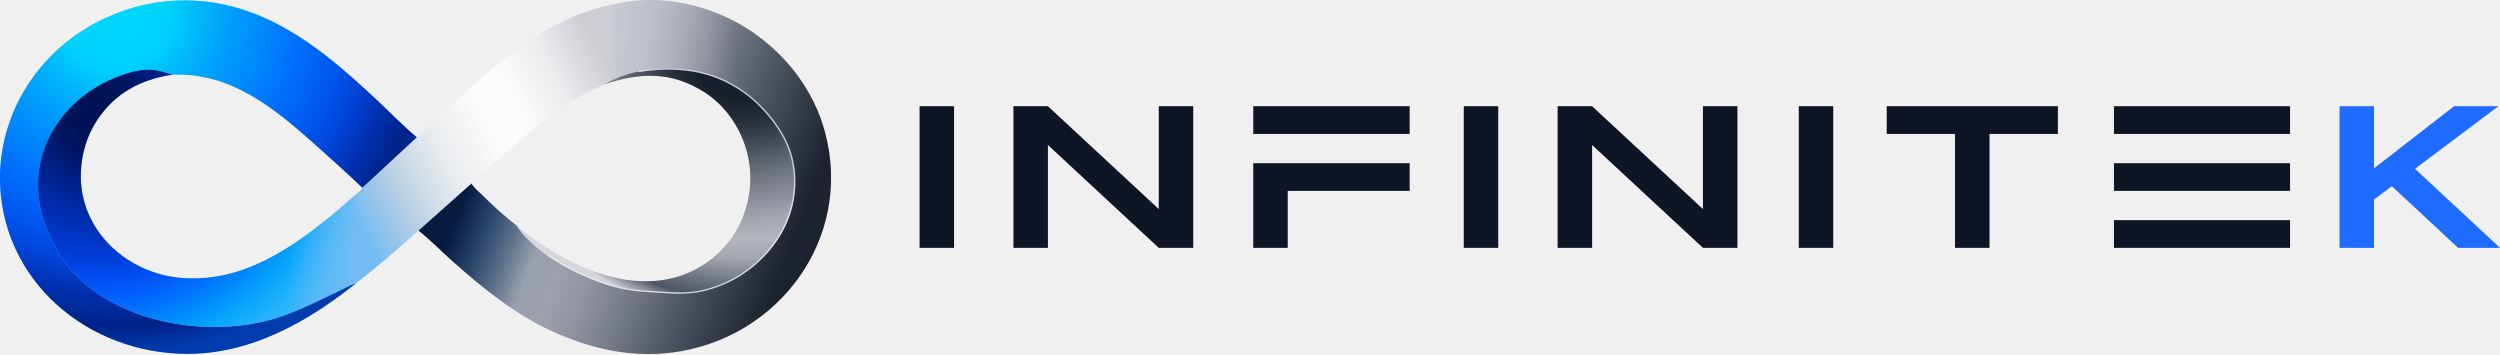
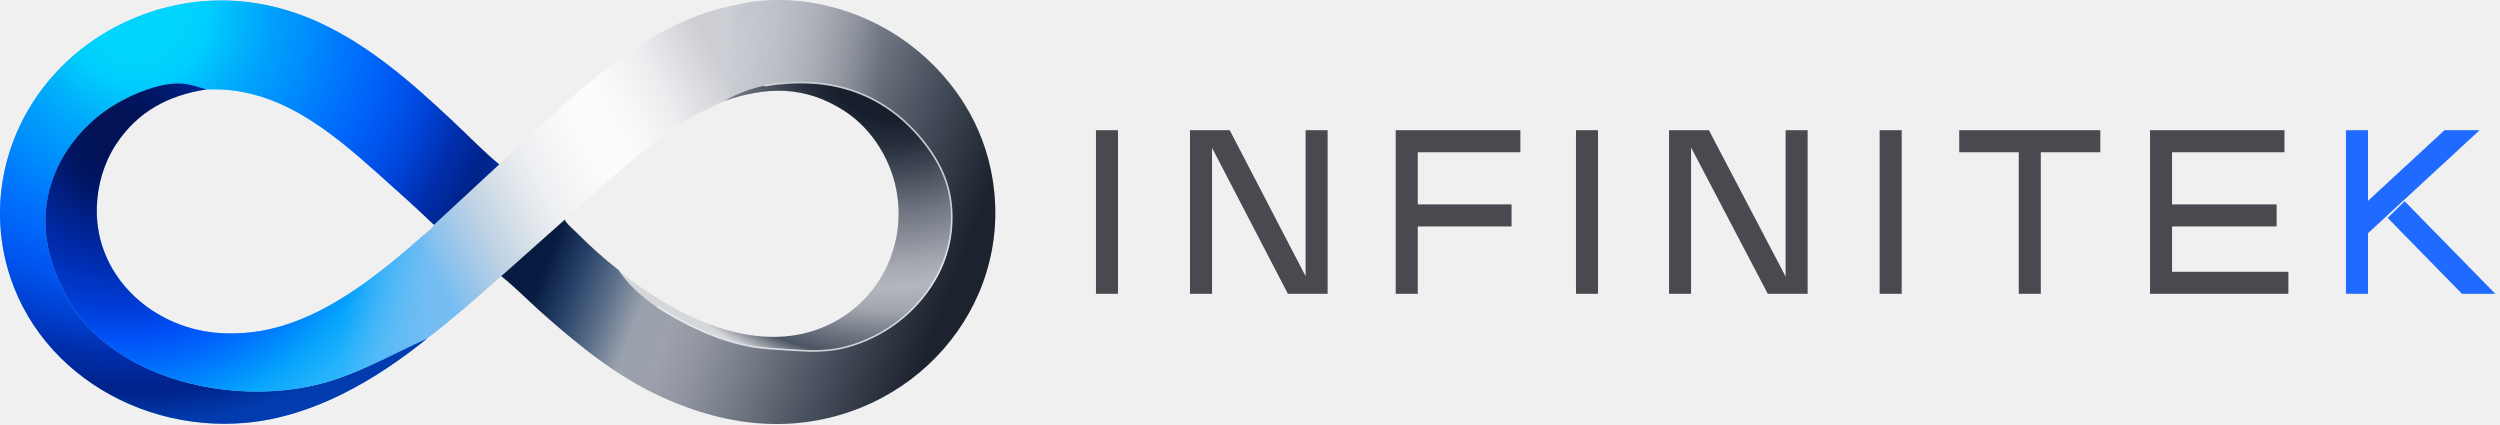
- <svg xmlns="http://www.w3.org/2000/svg" viewBox="0 0 1412.16 200" width="1412.16" height="200" role="img" aria-label="Infinitek">
+ <svg xmlns="http://www.w3.org/2000/svg" viewBox="0 0 1179.13 200" width="1179.13" height="200" role="img" aria-label="Infinitek">
  <defs>
    <linearGradient id="aG" gradientUnits="userSpaceOnUse" x1="346.09" y1="43.12" x2="199.06" y2="118.03">
      <stop offset="0" stop-color="#ccced4" />
      <stop offset="0.09" stop-color="#dcdde1" />
      <stop offset="0.18" stop-color="#ebecee" />
      <stop offset="0.27" stop-color="#f6f6f7" />
      <stop offset="0.36" stop-color="#fcfcfc" />
      <stop offset="0.45" stop-color="#fbfbfb" />
      <stop offset="0.55" stop-color="#f4f4f6" />
      <stop offset="0.64" stop-color="#e9ecef" />
      <stop offset="0.73" stop-color="#d5dfe7" />
      <stop offset="0.82" stop-color="#bcd1e5" />
      <stop offset="0.91" stop-color="#9bc6e9" />
      <stop offset="1" stop-color="#74bdf2" />
    </linearGradient>
    <radialGradient id="aF1" gradientUnits="userSpaceOnUse" cx="64.8" cy="6.36" r="193.19">
      <stop offset="0.08" stop-color="#00d6fd" />
      <stop offset="0.17" stop-color="#00cffd" />
      <stop offset="0.25" stop-color="#01b6fb" />
      <stop offset="0.33" stop-color="#00a0fc" />
      <stop offset="0.42" stop-color="#008dfc" />
      <stop offset="0.5" stop-color="#0079fc" />
      <stop offset="0.58" stop-color="#0067fb" />
      <stop offset="0.67" stop-color="#0054ee" />
      <stop offset="0.75" stop-color="#0042d4" />
      <stop offset="0.83" stop-color="#002fad" />
      <stop offset="0.92" stop-color="#002288" />
      <stop offset="1" stop-color="#013bae" />
    </radialGradient>
    <radialGradient id="aLW" gradientUnits="userSpaceOnUse" cx="56.54" cy="65.19" r="160.09">
      <stop offset="0.08" stop-color="#011256" />
      <stop offset="0.16" stop-color="#001664" />
      <stop offset="0.24" stop-color="#001f82" />
      <stop offset="0.33" stop-color="#0028a1" />
      <stop offset="0.41" stop-color="#0031bb" />
      <stop offset="0.5" stop-color="#003dd6" />
      <stop offset="0.58" stop-color="#004ef4" />
      <stop offset="0.66" stop-color="#0066fc" />
      <stop offset="0.75" stop-color="#0087fd" />
      <stop offset="0.83" stop-color="#05a4fd" />
      <stop offset="0.92" stop-color="#24b2fb" />
      <stop offset="1" stop-color="#3cb7fb" />
    </radialGradient>
    <linearGradient id="aRL" gradientUnits="userSpaceOnUse" x1="262.84" y1="108.69" x2="434.35" y2="174.53">
      <stop offset="0" stop-color="#071a3f" />
      <stop offset="0.09" stop-color="#264168" />
      <stop offset="0.18" stop-color="#5a6e88" />
      <stop offset="0.27" stop-color="#9aa1ad" />
      <stop offset="0.36" stop-color="#9ca1ab" />
      <stop offset="0.45" stop-color="#90959f" />
      <stop offset="0.55" stop-color="#7c828d" />
      <stop offset="0.64" stop-color="#676e7a" />
      <stop offset="0.73" stop-color="#515966" />
      <stop offset="0.82" stop-color="#3d4652" />
      <stop offset="0.91" stop-color="#2c3440" />
      <stop offset="1" stop-color="#1c222e" />
    </linearGradient>
    <radialGradient id="aRW" gradientUnits="userSpaceOnUse" cx="420.7" cy="25.33" r="155">
      <stop offset="0.2" stop-color="#181f2c" />
      <stop offset="0.28" stop-color="#272f3c" />
      <stop offset="0.35" stop-color="#3e4653" />
      <stop offset="0.42" stop-color="#585f6b" />
      <stop offset="0.49" stop-color="#727883" />
      <stop offset="0.57" stop-color="#8b909a" />
      <stop offset="0.64" stop-color="#a4a7b0" />
      <stop offset="0.71" stop-color="#b4b6bd" />
      <stop offset="0.78" stop-color="#a2a6ae" />
      <stop offset="0.86" stop-color="#717884" />
      <stop offset="0.93" stop-color="#4c5563" />
      <stop offset="1" stop-color="#d6d7da" />
    </radialGradient>
    <linearGradient id="amLWg" gradientUnits="userSpaceOnUse" x1="203.04" y1="132.88" x2="164.21" y2="130.54">
      <stop offset="0" stop-color="#000" />
      <stop offset="1" stop-color="#fff" />
    </linearGradient>
    <mask id="amLW" maskUnits="userSpaceOnUse" x="-28.06" y="-30.1" width="534.83" height="267.41">
      <rect x="-28.06" y="-30.1" width="534.83" height="267.41" fill="url(#amLWg)" />
    </mask>
    <linearGradient id="amRLg" gradientUnits="userSpaceOnUse" x1="342.44" y1="25.38" x2="415.3" y2="28.51">
      <stop offset="0" stop-color="#000" />
      <stop offset="1" stop-color="#fff" />
    </linearGradient>
    <mask id="amRL" maskUnits="userSpaceOnUse" x="-28.06" y="-30.1" width="534.83" height="267.41">
      <rect x="-28.06" y="-30.1" width="534.83" height="267.41" fill="url(#amRLg)" />
      <rect x="-28.06" y="59.85" width="534.83" height="177.47" fill="#fff" />
    </mask>
  </defs>
  <path fill="url(#aG)" fill-rule="evenodd" d="M235.46,77.55C227.79,71.17 220.76,63.86 213.46,57.02C194.31,39.09 174.46,21.53 150.38,10.53C120.81,-2.99 88.72,-3.35 59.16,10.37C38.75,19.85 21.78,35.6 11.25,55.54C2.47,72.17 -1.43,91.32 0.47,110.06C6.29,167.61 60.51,204.61 116.25,199.39C147.96,196.42 177.07,179.32 201.42,159.72C213.57,150.47 224.98,140.32 236.43,130.24C242.95,135.43 248.89,141.56 255.15,147.14C272.4,162.52 291.06,177.72 312.26,187.32C333.47,196.94 356.05,202.12 379.41,199.18C439.93,191.55 482.13,134.47 465.98,74.51C459.77,51.47 444.72,31.59 425.13,18.19C406.03,5.11 381.85,-1.72 358.72,0.37C353.55,0.83 348.46,2 343.4,3.08C305.86,11.66 277.1,38.87 249.68,64.22C244.91,68.62 240.3,73.3 235.46,77.55ZM97.38,42.18C130.6,40.67 155.42,61.48 178.8,82.36C187.51,90.14 196.25,97.94 204.66,106.04C204.45,106.26 204.49,106.64 204.3,106.88C203.14,108.29 201.28,109.51 199.9,110.74C195.78,114.42 191.61,118.03 187.34,121.56C167.51,137.97 144.21,154.01 117.9,156.79C109.55,157.67 100.89,157.4 92.7,155.45C65.68,149 44.71,126.14 45.67,97.55C46.02,87.17 49,76.82 54.71,68.1C64.85,52.63 79.41,44.89 97.38,42.18ZM266.39,103.6C274.46,95.98 282.86,88.7 291.27,81.45C302.11,72.1 313.4,62.95 325.71,55.58C330.75,52.56 336.17,50.17 341.48,47.69C361.67,40.67 379.77,40.36 398.23,52.31C408.61,59.03 416.29,69.47 420.43,81.02C425.75,95.85 424.81,112.16 417.98,126.36C413.2,136.29 405.45,144.76 396.01,150.42C369.3,166.43 338.18,157.43 313.3,142.51C305.83,138.03 298.39,133.23 291.86,127.44C284.95,122.09 278.44,116.18 272.24,110.01C270.46,108.24 268.31,106.43 266.79,104.45C266.6,104.21 266.59,103.84 266.39,103.6Z" />
  <path fill="url(#aF1)" d="M235.46,77.55C227.79,71.17 220.76,63.86 213.46,57.02C194.31,39.09 174.46,21.53 150.38,10.53C120.81,-2.99 88.72,-3.35 59.16,10.37C38.75,19.85 21.78,35.6 11.25,55.54C2.47,72.17 -1.43,91.32 0.47,110.06C6.29,167.61 60.51,204.61 116.25,199.39C147.96,196.42 177.07,179.32 201.42,159.72C183.95,167.54 167.35,177.33 148.52,181.67C111.89,190.1 64.35,181.09 39.04,151.39C34.22,145.73 30.79,138.88 27.72,132.15C21.29,118.07 19.43,102.58 23.87,87.6C28.69,71.36 40.27,57.54 54.77,48.98C63.11,44.06 76.22,38.63 86.06,39.45C89.93,39.77 93.69,41.05 97.38,42.18C130.6,40.67 155.42,61.48 178.8,82.36C187.51,90.14 196.25,97.94 204.66,106.04C214.92,96.54 225.19,87.04 235.46,77.55Z" />
  <path fill="url(#aLW)" mask="url(#amLW)" d="M97.38,42.18C93.69,41.05 89.93,39.77 86.06,39.45C76.22,38.63 63.11,44.06 54.77,48.98C40.27,57.54 28.69,71.36 23.87,87.6C19.43,102.58 21.29,118.07 27.72,132.15C30.79,138.88 34.22,145.73 39.04,151.39C64.35,181.09 111.89,190.1 148.52,181.67C167.35,177.33 183.95,167.54 201.42,159.72C202.5,141.83 203.58,123.93 204.66,106.04C204.45,106.26 204.49,106.64 204.3,106.88C203.14,108.29 201.28,109.51 199.9,110.74C195.78,114.42 191.61,118.03 187.34,121.56C167.51,137.97 144.21,154.01 117.9,156.79C109.55,157.67 100.89,157.4 92.7,155.45C65.68,149 44.71,126.14 45.67,97.55C46.02,87.17 49,76.82 54.71,68.1C64.85,52.63 79.41,44.89 97.38,42.18Z" />
  <path fill="url(#aRL)" mask="url(#amRL)" d="M236.43,130.24C246.42,121.36 256.41,112.48 266.39,103.6C266.59,103.84 266.6,104.21 266.79,104.45C268.31,106.43 270.46,108.24 272.24,110.01C278.44,116.18 284.95,122.09 291.86,127.44C305,147.3 339.17,162.46 362.46,164.33C372.99,165.18 384.04,166.58 394.53,164.69C406.96,162.44 418.75,156.37 428.1,147.91C472.83,107.44 439.47,43.68 384.7,39.06C369.84,37.8 354.41,40.1 341.48,47.69C342.12,32.82 342.76,17.95 343.4,3.08C348.46,2 353.55,0.83 358.72,0.37C381.85,-1.72 406.03,5.11 425.13,18.19C444.72,31.59 459.77,51.47 465.98,74.51C482.13,134.47 439.93,191.55 379.41,199.18C356.05,202.12 333.47,196.94 312.26,187.32C291.06,177.72 272.4,162.52 255.15,147.14C248.89,141.56 242.95,135.43 236.43,130.24Z" />
  <path fill="url(#aRW)" d="M341.48,47.69C354.41,40.1 369.84,37.8 384.7,39.06C439.47,43.68 472.83,107.44 428.1,147.91C418.75,156.37 406.96,162.44 394.53,164.69C384.04,166.58 372.99,165.18 362.46,164.33C339.17,162.46 305,147.3 291.86,127.44C298.39,133.23 305.83,138.03 313.3,142.51C338.18,157.43 369.3,166.43 396.01,150.42C405.45,144.76 413.2,136.29 417.98,126.36C424.81,112.16 425.75,95.85 420.43,81.02C416.29,69.47 408.61,59.03 398.23,52.31C379.77,40.36 361.67,40.67 341.48,47.69Z" />
  <clipPath id="aclip">
    <path fill-rule="evenodd" clip-rule="evenodd" d="M235.46,77.55C227.79,71.17 220.76,63.86 213.46,57.02C194.31,39.09 174.46,21.53 150.38,10.53C120.81,-2.99 88.72,-3.35 59.16,10.37C38.75,19.85 21.78,35.6 11.25,55.54C2.47,72.17 -1.43,91.32 0.47,110.06C6.29,167.61 60.51,204.61 116.25,199.39C147.96,196.42 177.07,179.32 201.42,159.72C213.57,150.47 224.98,140.32 236.43,130.24C242.95,135.43 248.89,141.56 255.15,147.14C272.4,162.52 291.06,177.72 312.26,187.32C333.47,196.94 356.05,202.12 379.41,199.18C439.93,191.55 482.13,134.47 465.98,74.51C459.77,51.47 444.72,31.59 425.13,18.19C406.03,5.11 381.85,-1.72 358.72,0.37C353.55,0.83 348.46,2 343.4,3.08C305.86,11.66 277.1,38.87 249.68,64.22C244.91,68.62 240.3,73.3 235.46,77.55ZM97.38,42.18C130.6,40.67 155.42,61.48 178.8,82.36C187.51,90.14 196.25,97.94 204.66,106.04C204.45,106.26 204.49,106.64 204.3,106.88C203.14,108.29 201.28,109.51 199.9,110.74C195.78,114.42 191.61,118.03 187.34,121.56C167.51,137.97 144.21,154.01 117.9,156.79C109.55,157.67 100.89,157.4 92.7,155.45C65.68,149 44.71,126.14 45.67,97.55C46.02,87.17 49,76.82 54.71,68.1C64.85,52.63 79.41,44.89 97.38,42.18ZM266.39,103.6C274.46,95.98 282.86,88.7 291.27,81.45C302.11,72.1 313.4,62.95 325.71,55.58C330.75,52.56 336.17,50.17 341.48,47.69C361.67,40.67 379.77,40.36 398.23,52.31C408.61,59.03 416.29,69.47 420.43,81.02C425.75,95.85 424.81,112.16 417.98,126.36C413.2,136.29 405.45,144.76 396.01,150.42C369.3,166.43 338.18,157.43 313.3,142.51C305.83,138.03 298.39,133.23 291.86,127.44C284.95,122.09 278.44,116.18 272.24,110.01C270.46,108.24 268.31,106.43 266.79,104.45C266.6,104.21 266.59,103.84 266.39,103.6Z" />
  </clipPath>
  <g clip-path="url(#aclip)">
    <path fill="none" stroke="#e9edf2" stroke-opacity=".8" stroke-width="0.78" stroke-linecap="round" d="M360.85,40.38C390.09,35.56 415.83,42.65 435.02,66.12C441.47,74.02 446.36,82.73 448.1,92.88C453.83,126.26 429.13,156.75 397.25,164.13C389.25,165.98 381.17,165.61 373.04,165.07C366.58,164.64 360.05,164.41 353.67,163.26C338.03,160.42 323.38,153.04 310.08,144.6" />
  </g>
-   <path fill="#0e1626" d="M796.27,60 707.92,60 707.92,75.65 796.27,75.65ZM538.91,140 538.91,60 519.43,60 519.43,140ZM591.93,81.91 654.54,140 674.01,140 674.01,60 654.54,60 654.54,118.09 591.93,60 572.45,60 572.45,140 591.93,140ZM846.31,60 826.83,60 826.83,140 846.31,140ZM961.93,140 981.41,140 981.41,60 961.93,60 961.93,118.09 899.32,60 879.84,60 879.84,140 899.32,140 899.32,81.91ZM707.92,140 727.4,140 727.4,107.83 796.27,107.83 796.27,92.17 707.92,92.17ZM1194.1,60 1194.1,75.65 1293.57,75.65 1293.57,60ZM1035.54,60 1016.06,60 1016.06,140 1035.54,140ZM1065.73,60 1065.73,75.65 1104.33,75.65 1104.33,140 1123.81,140 1123.81,75.65 1162.42,75.65 1162.42,60ZM1194.1,107.83 1293.57,107.83 1293.57,92.17 1194.1,92.17ZM1194.1,140 1293.57,140 1293.57,124.35 1194.1,124.35Z" />
-   <path fill="#1f6bff" d="M1411.26,60 1386.22,60 1341,95.08 1341,60 1321.52,60 1321.52,140 1341,140 1341,112.71ZM1412.16,140 1364.15,95.34 1351.06,105.16 1388.51,140Z" />
+   <path fill="#494a4f" d="M527.3,138.58 527.3,61.42 516.91,61.42 516.91,138.58ZM571.66,69.73 607.45,138.58 626.18,138.58 626.18,61.42 615.79,61.42 615.79,130.27 580,61.42 561.26,61.42 561.26,138.58 571.66,138.58ZM658.29,61.42 658.29,138.58 668.69,138.58 668.69,106.82 712.93,106.82 712.93,96.42 668.69,96.42 668.69,71.82 717.09,71.82 717.09,61.42ZM753.71,138.58 753.71,61.42 743.31,61.42 743.31,138.58ZM797.6,69.56 833.78,138.58 852.58,138.58 852.58,61.42 842.19,61.42 842.19,130.44 806.01,61.42 787.2,61.42 787.2,138.58 797.6,138.58ZM896.94,138.58 896.94,61.42 886.54,61.42 886.54,138.58ZM924.08,61.42 924.08,71.82 952.15,71.82 952.15,138.58 962.55,138.58 962.55,71.82 990.62,71.82 990.62,61.42ZM1014.07,138.58 1079.33,138.58 1079.33,128.18 1024.46,128.18 1024.46,106.82 1073.78,106.82 1073.78,96.42 1024.46,96.42 1024.46,71.82 1077.48,71.82 1077.48,61.42 1014.07,61.42Z" />
+   <path fill="#1f6bff" d="M1169.5,61.42 1152.95,61.42 1116.87,94.72 1116.87,61.42 1106.47,61.42 1106.47,138.58 1116.87,138.58 1116.87,110ZM1161.2,138.58 1176.91,138.58 1134.17,94.92 1126.14,102.77Z" />
</svg>
